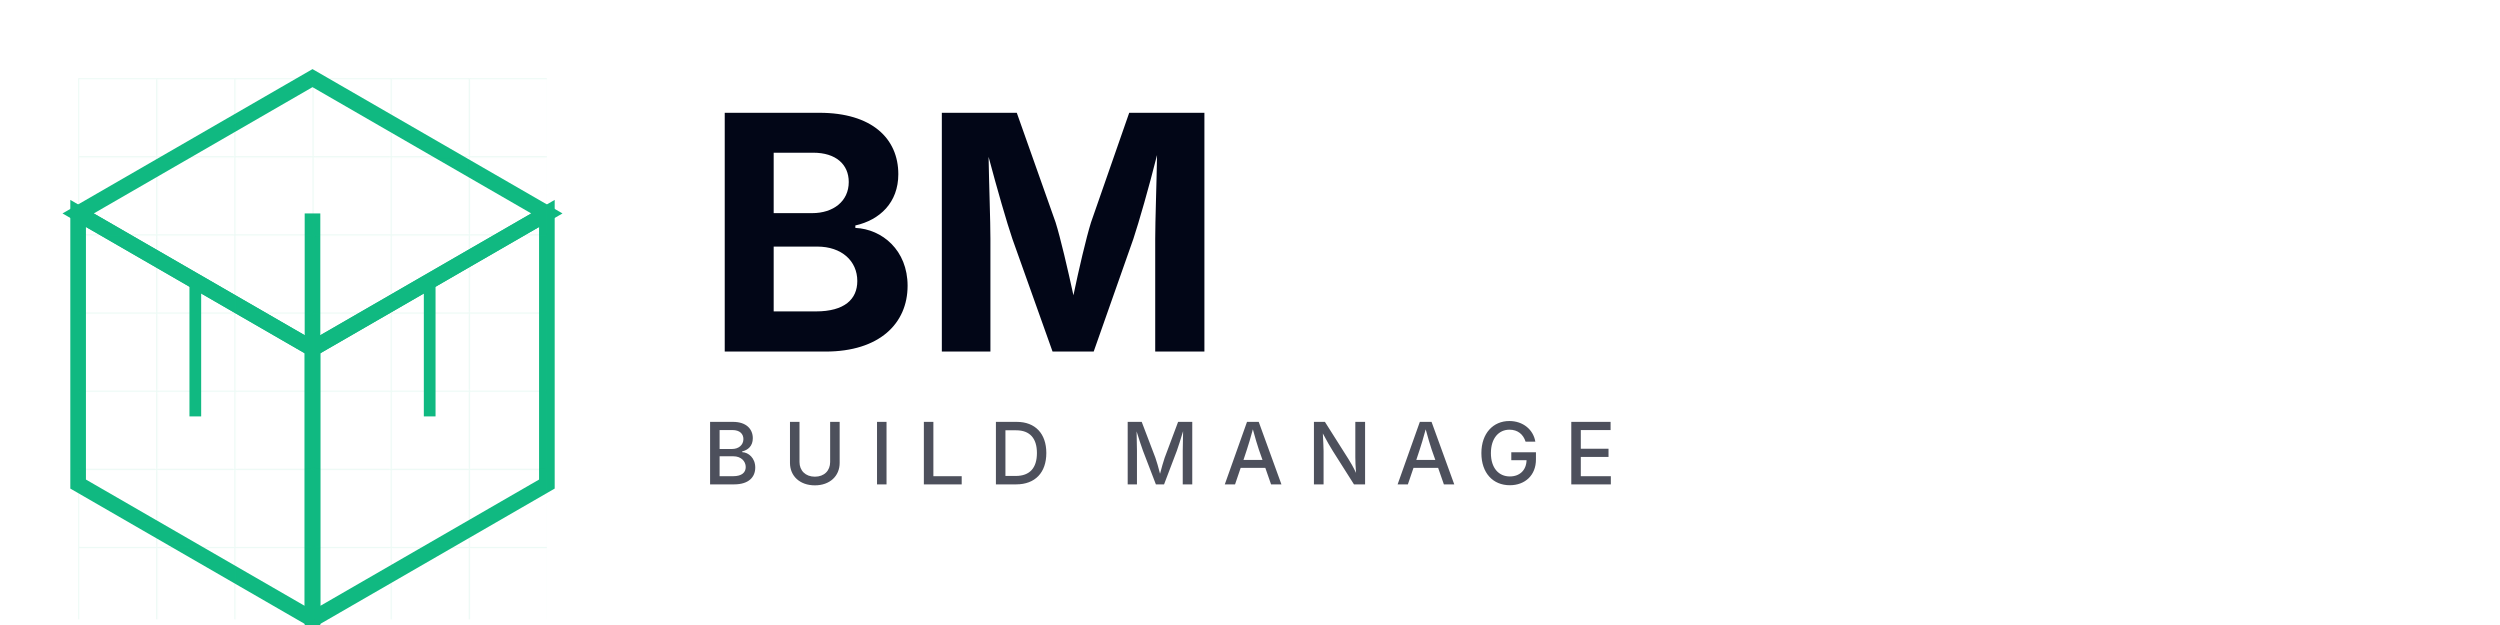
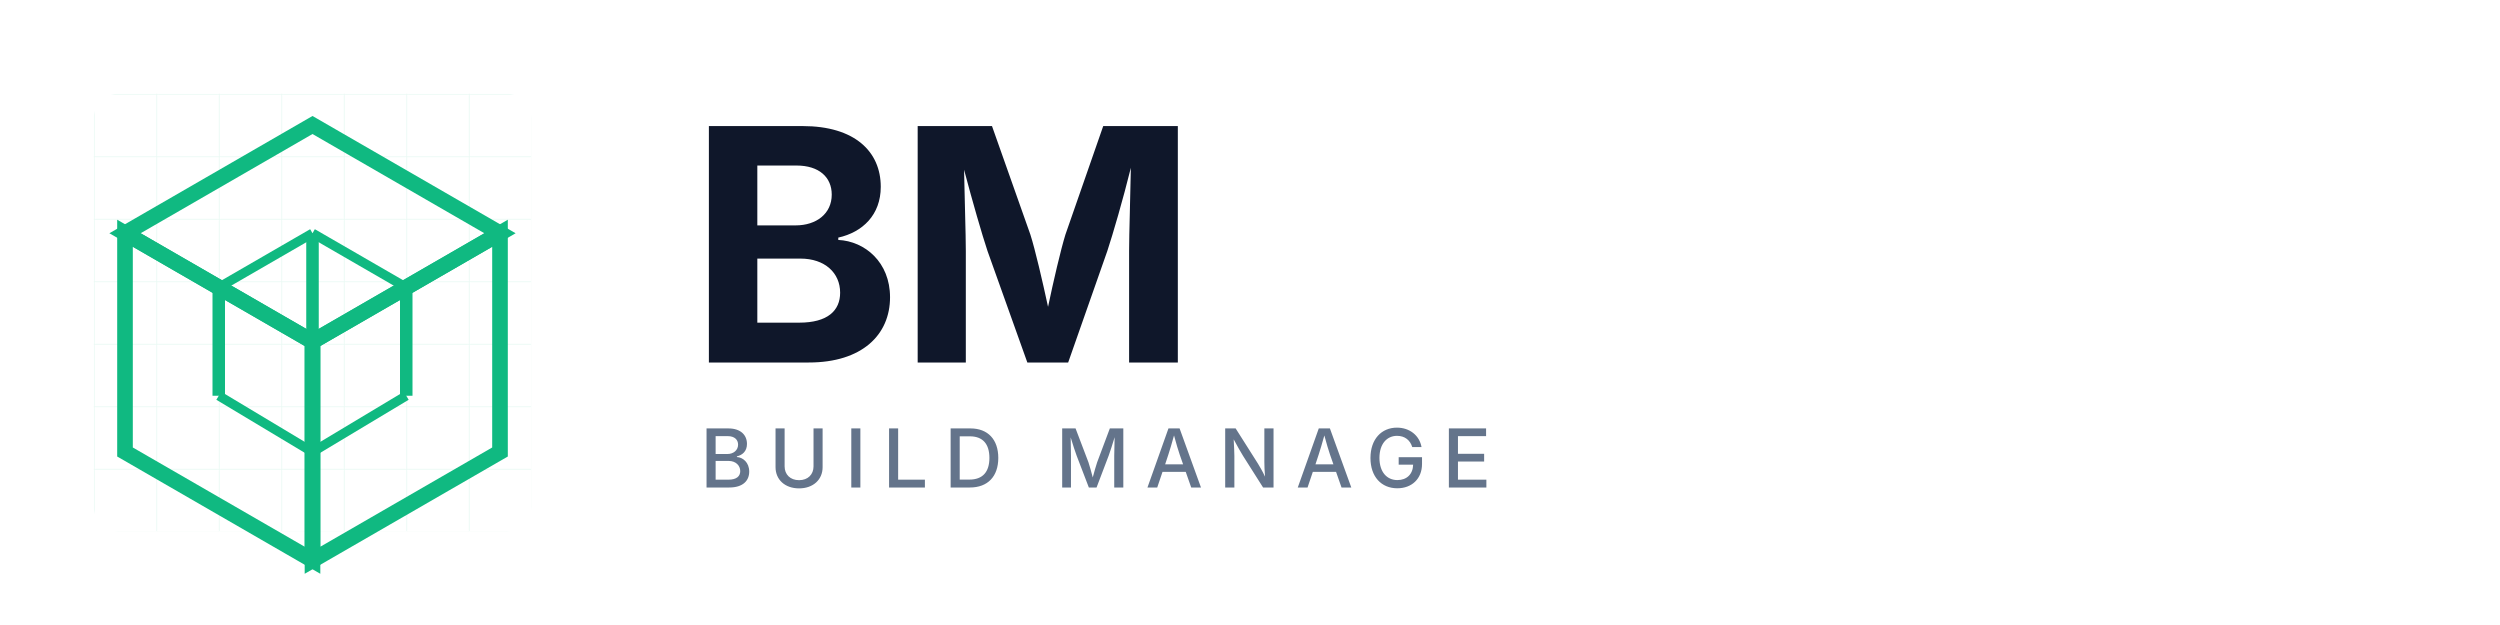
- <svg xmlns="http://www.w3.org/2000/svg" viewBox="0 0 320 80" fill="none">
-   <g transform="translate(10, 10)">
-     <path d="M30 0 L60 17.32 L30 34.64 L0 17.32 Z" stroke="#10B981" stroke-width="2" fill="none" />
-     <path d="M0 17.32 L30 34.64 L30 69.28 L0 51.96 Z" stroke="#10B981" stroke-width="2" fill="none" />
-     <path d="M30 34.64 L60 17.32 L60 51.96 L30 69.28 Z" stroke="#10B981" stroke-width="2" fill="none" />
-     <path d="M30 34.64 L30 17.32" stroke="#10B981" stroke-width="2" />
-     <path d="M15 25.98 L15 43.3" stroke="#10B981" stroke-width="1.5" />
-     <path d="M30 34.64 L30 51.96" stroke="#10B981" stroke-width="1.5" />
-     <path d="M45 25.98 L45 43.3" stroke="#10B981" stroke-width="1.5" />
-     <defs>
-       <pattern id="grid-light" width="10" height="10" patternUnits="userSpaceOnUse">
-         <path d="M 10 0 L 0 0 0 10" fill="none" stroke="#10B981" stroke-width="0.3" opacity="0.15" />
-       </pattern>
-     </defs>
-     <rect width="60" height="69.28" fill="url(#grid-light)" opacity="0.5" />
+ <svg xmlns="http://www.w3.org/2000/svg" viewBox="0 0 400 100" fill="none">
+   <defs>
+     <pattern id="grid" width="10" height="10" patternUnits="userSpaceOnUse">
+       <path d="M 10 0 L 0 0 0 10" fill="none" stroke="#10B981" stroke-width="0.3" opacity="0.15" />
+     </pattern>
+   </defs>
+   <g transform="translate(15, 15)">
+     <rect width="70" height="70" fill="url(#grid)" opacity="0.5" rx="4" />
+     <path d="M35 5 L65 22.32 L35 39.64 L5 22.32 Z" stroke="#10B981" stroke-width="2.5" fill="none" />
+     <path d="M5 22.32 L35 39.64 L35 74.64 L5 57.32 Z" stroke="#10B981" stroke-width="2.5" fill="none" />
+     <path d="M35 39.64 L65 22.32 L65 57.32 L35 74.64 Z" stroke="#10B981" stroke-width="2.5" fill="none" />
+     <path d="M35 22.32 L35 74.64" stroke="#10B981" stroke-width="2" />
+     <path d="M20 30.99 L20 48.32" stroke="#10B981" stroke-width="2" />
+     <path d="M20 30.99 L35 22.32" stroke="#10B981" stroke-width="1.5" />
+     <path d="M20 48.32 L35 57.32" stroke="#10B981" stroke-width="1.5" />
+     <path d="M50 30.99 L50 48.32" stroke="#10B981" stroke-width="2" />
+     <path d="M50 30.99 L35 22.32" stroke="#10B981" stroke-width="1.5" />
+     <path d="M50 48.32 L35 57.32" stroke="#10B981" stroke-width="1.5" />
  </g>
-   <text x="90" y="45" font-family="Inter, sans-serif" font-weight="700" font-size="42" fill="#020617">BM</text>
-   <text x="90" y="62" font-family="Inter, sans-serif" font-weight="500" font-size="11" fill="#020617" letter-spacing="3" opacity="0.7">BUILD MANAGE</text>
+   <text x="110" y="58" font-family="system-ui, -apple-system, Inter, sans-serif" font-weight="700" font-size="52" fill="#0f172a" letter-spacing="-1">BM</text>
+   <text x="112" y="78" font-family="system-ui, -apple-system, Inter, sans-serif" font-weight="500" font-size="13" fill="#64748b" letter-spacing="2.5">BUILD MANAGE</text>
</svg>
